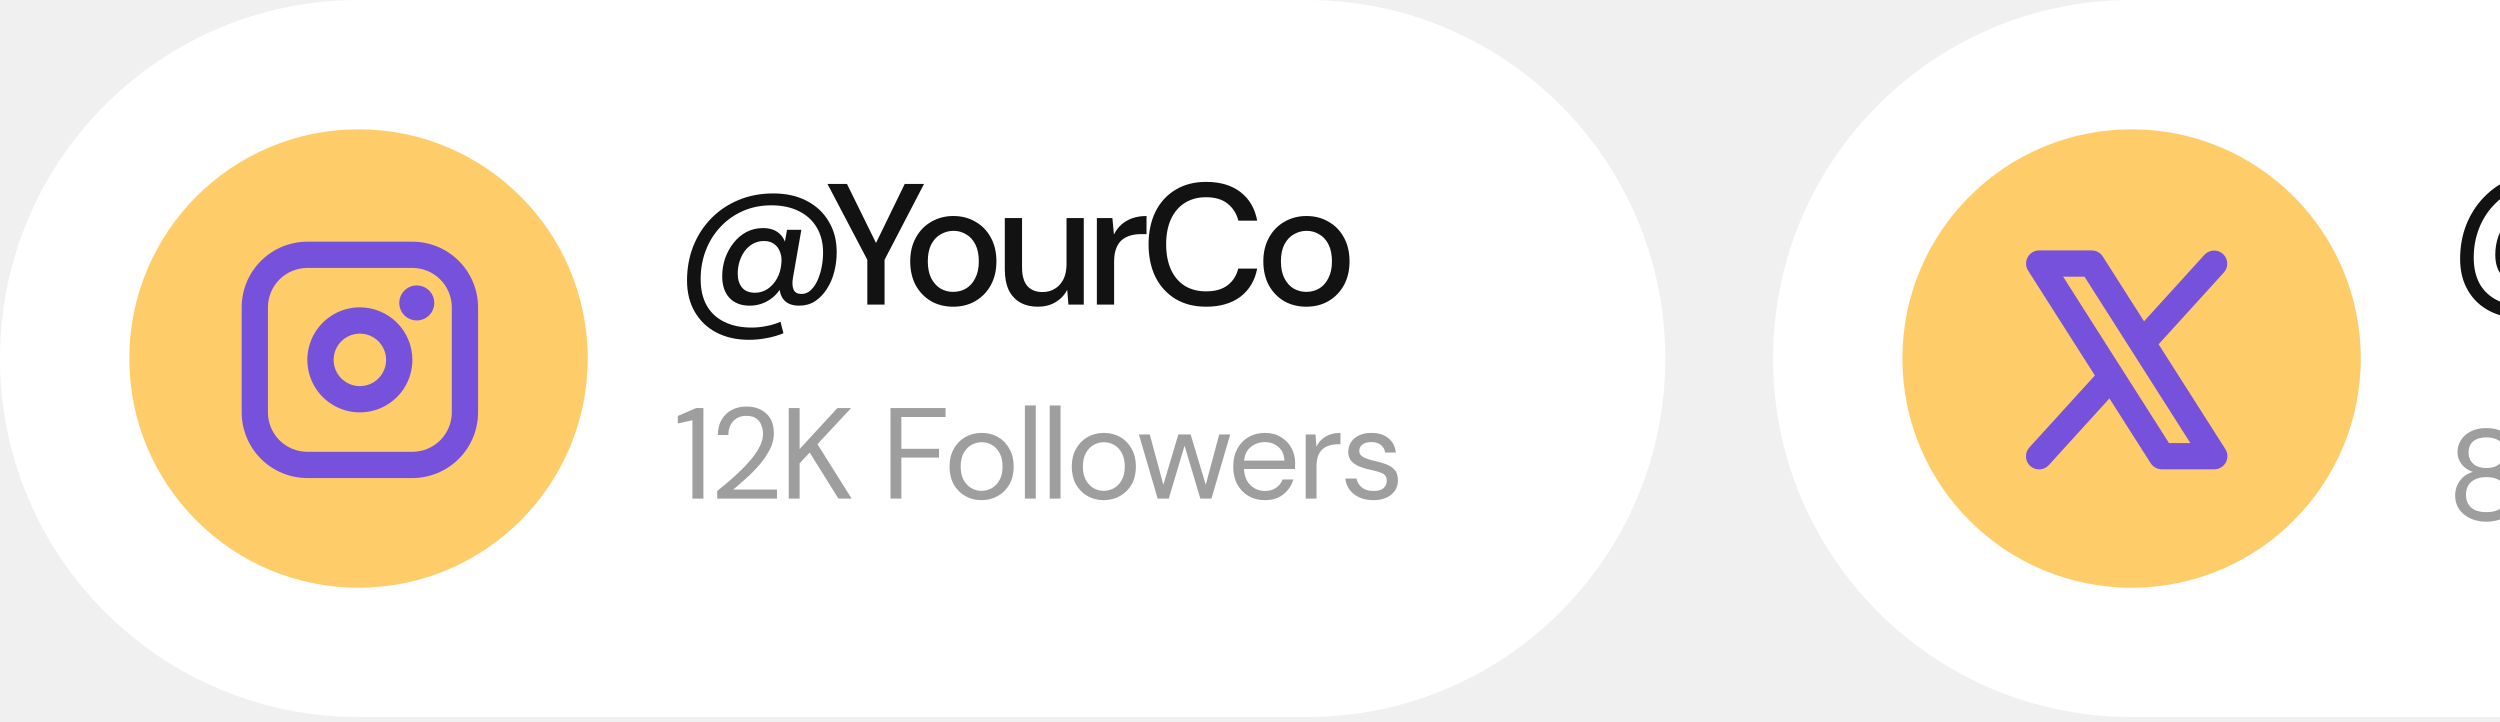
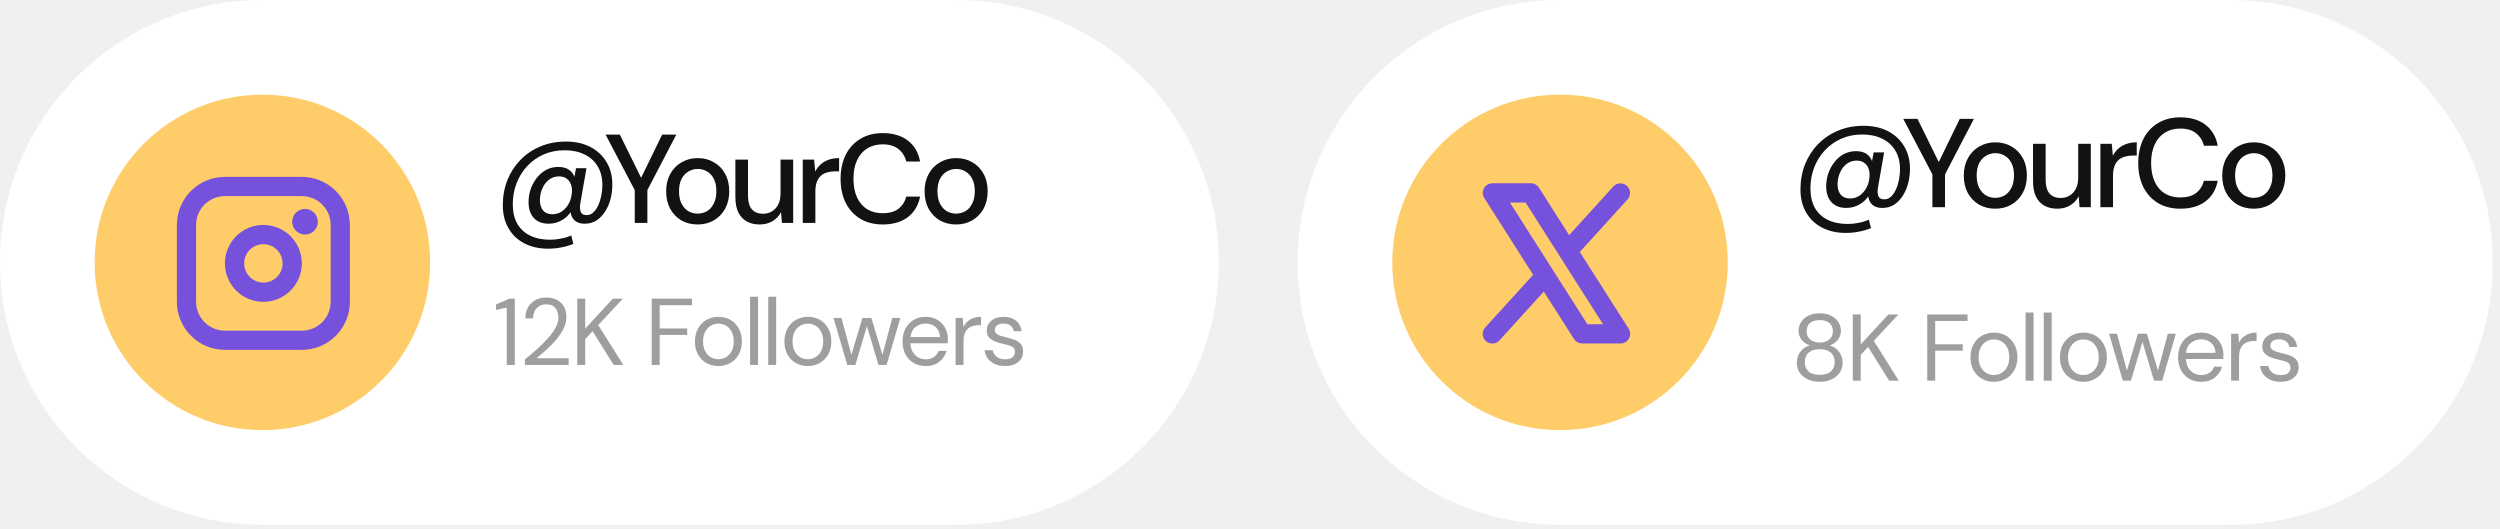
- <svg xmlns="http://www.w3.org/2000/svg" width="232" height="67" viewBox="0 0 232 67" fill="none">
+ <svg xmlns="http://www.w3.org/2000/svg" width="317" height="67" viewBox="0 0 317 67" fill="none">
  <rect width="154.541" height="66.541" rx="33.27" fill="white" />
  <circle cx="33.27" cy="33.27" r="21.27" fill="#FFCC6A" />
  <path d="M33.395 28.52C32.431 28.52 31.489 28.806 30.687 29.342C29.885 29.878 29.261 30.639 28.892 31.53C28.523 32.42 28.426 33.401 28.614 34.346C28.802 35.292 29.267 36.161 29.948 36.843C30.63 37.524 31.499 37.989 32.444 38.177C33.39 38.365 34.37 38.268 35.261 37.899C36.152 37.53 36.913 36.905 37.449 36.104C37.985 35.302 38.27 34.359 38.27 33.395C38.269 32.103 37.755 30.864 36.841 29.95C35.927 29.036 34.688 28.522 33.395 28.52ZM33.395 35.833C32.913 35.833 32.442 35.69 32.041 35.422C31.64 35.154 31.328 34.773 31.144 34.328C30.959 33.883 30.911 33.393 31.005 32.92C31.099 32.447 31.331 32.013 31.672 31.672C32.013 31.331 32.447 31.099 32.92 31.005C33.393 30.911 33.883 30.959 34.328 31.143C34.774 31.328 35.154 31.64 35.422 32.041C35.69 32.442 35.833 32.913 35.833 33.395C35.833 34.042 35.576 34.662 35.119 35.119C34.662 35.576 34.042 35.833 33.395 35.833ZM38.27 22.427H28.52C26.905 22.428 25.356 23.071 24.214 24.213C23.071 25.356 22.429 26.905 22.427 28.52V38.27C22.429 39.886 23.071 41.435 24.214 42.577C25.356 43.72 26.905 44.362 28.52 44.364H38.27C39.886 44.362 41.435 43.72 42.577 42.577C43.72 41.435 44.362 39.886 44.364 38.27V28.52C44.362 26.905 43.72 25.356 42.577 24.213C41.435 23.071 39.886 22.428 38.27 22.427ZM41.927 38.27C41.927 39.24 41.541 40.17 40.856 40.856C40.17 41.541 39.24 41.927 38.27 41.927H28.52C27.551 41.927 26.621 41.541 25.935 40.856C25.25 40.17 24.864 39.24 24.864 38.27V28.52C24.864 27.551 25.25 26.621 25.935 25.935C26.621 25.249 27.551 24.864 28.52 24.864H38.27C39.24 24.864 40.17 25.249 40.856 25.935C41.541 26.621 41.927 27.551 41.927 28.52V38.27ZM40.302 28.114C40.302 28.436 40.206 28.75 40.028 29.017C39.849 29.284 39.596 29.492 39.299 29.615C39.002 29.738 38.675 29.771 38.36 29.708C38.044 29.645 37.755 29.49 37.528 29.263C37.3 29.036 37.146 28.746 37.083 28.431C37.02 28.116 37.053 27.789 37.175 27.492C37.298 27.195 37.507 26.942 37.774 26.763C38.041 26.584 38.355 26.489 38.677 26.489C39.108 26.489 39.521 26.66 39.826 26.965C40.131 27.27 40.302 27.683 40.302 28.114Z" fill="#7551DC" />
  <path d="M69.501 31.534C68.36 31.534 67.357 31.31 66.493 30.862C65.629 30.414 64.957 29.774 64.477 28.942C63.997 28.121 63.757 27.15 63.757 26.03C63.757 24.889 63.949 23.828 64.333 22.846C64.728 21.865 65.277 21.012 65.981 20.286C66.696 19.55 67.538 18.98 68.509 18.574C69.49 18.158 70.573 17.95 71.757 17.95C72.952 17.95 73.986 18.18 74.861 18.638C75.746 19.097 76.429 19.737 76.909 20.558C77.4 21.369 77.645 22.313 77.645 23.39C77.645 24.02 77.57 24.628 77.421 25.214C77.272 25.801 77.042 26.334 76.733 26.814C76.434 27.284 76.072 27.662 75.645 27.95C75.218 28.228 74.722 28.366 74.157 28.366C73.485 28.366 72.994 28.164 72.685 27.758C72.386 27.353 72.28 26.825 72.365 26.174L72.413 25.646L72.701 26.238C72.434 26.9 72.013 27.422 71.437 27.806C70.872 28.18 70.248 28.366 69.565 28.366C68.776 28.366 68.152 28.126 67.693 27.646C67.245 27.156 67.021 26.489 67.021 25.646C67.021 25.06 67.112 24.5 67.293 23.966C67.485 23.433 67.746 22.958 68.077 22.542C68.408 22.116 68.802 21.78 69.261 21.534C69.73 21.289 70.248 21.166 70.813 21.166C71.453 21.166 71.96 21.337 72.333 21.678C72.706 22.009 72.93 22.494 73.005 23.134L72.669 23.342L73.037 21.326H74.365L73.581 25.806C73.506 26.244 73.528 26.601 73.645 26.878C73.762 27.145 74.008 27.278 74.381 27.278C74.712 27.278 75 27.161 75.245 26.926C75.49 26.692 75.698 26.388 75.869 26.014C76.04 25.63 76.168 25.214 76.253 24.766C76.338 24.318 76.381 23.881 76.381 23.454C76.381 22.537 76.184 21.753 75.789 21.102C75.405 20.452 74.856 19.95 74.141 19.598C73.426 19.236 72.573 19.054 71.581 19.054C70.621 19.054 69.741 19.23 68.941 19.582C68.141 19.934 67.448 20.425 66.861 21.054C66.274 21.673 65.821 22.398 65.501 23.23C65.181 24.062 65.021 24.953 65.021 25.902C65.021 26.862 65.208 27.678 65.581 28.35C65.965 29.022 66.509 29.529 67.213 29.87C67.928 30.222 68.77 30.398 69.741 30.398C70.21 30.398 70.674 30.35 71.133 30.254C71.602 30.169 72.034 30.036 72.429 29.854L72.701 30.926C72.21 31.129 71.693 31.278 71.149 31.374C70.616 31.481 70.066 31.534 69.501 31.534ZM70.061 27.166C70.477 27.166 70.861 27.054 71.213 26.83C71.565 26.596 71.858 26.276 72.093 25.87C72.328 25.454 72.466 24.98 72.509 24.446C72.552 24.062 72.514 23.716 72.397 23.406C72.29 23.086 72.109 22.836 71.853 22.654C71.608 22.462 71.288 22.366 70.893 22.366C70.52 22.366 70.178 22.452 69.869 22.622C69.57 22.793 69.314 23.022 69.101 23.31C68.898 23.598 68.738 23.924 68.621 24.286C68.514 24.649 68.461 25.017 68.461 25.39C68.461 25.924 68.594 26.356 68.861 26.686C69.128 27.006 69.528 27.166 70.061 27.166ZM80.487 28.27V24.11L76.791 17.07H78.599L81.511 22.99H81.079L83.959 17.07H85.751L82.087 24.11V28.27H80.487ZM88.451 28.462C87.694 28.462 87.011 28.292 86.403 27.95C85.806 27.598 85.332 27.108 84.98 26.478C84.638 25.838 84.468 25.097 84.468 24.254C84.468 23.412 84.644 22.676 84.996 22.046C85.347 21.406 85.828 20.916 86.436 20.574C87.043 20.222 87.721 20.046 88.468 20.046C89.236 20.046 89.918 20.222 90.516 20.574C91.124 20.916 91.598 21.401 91.939 22.03C92.291 22.66 92.468 23.401 92.468 24.254C92.468 25.097 92.291 25.838 91.939 26.478C91.588 27.108 91.108 27.598 90.499 27.95C89.902 28.292 89.219 28.462 88.451 28.462ZM88.451 27.086C88.889 27.086 89.284 26.985 89.635 26.782C89.998 26.569 90.286 26.249 90.499 25.822C90.724 25.396 90.835 24.873 90.835 24.254C90.835 23.625 90.729 23.102 90.516 22.686C90.302 22.26 90.014 21.945 89.651 21.742C89.299 21.529 88.91 21.422 88.484 21.422C88.067 21.422 87.673 21.529 87.299 21.742C86.937 21.945 86.644 22.26 86.419 22.686C86.206 23.102 86.1 23.625 86.1 24.254C86.1 24.873 86.206 25.396 86.419 25.822C86.644 26.249 86.931 26.569 87.284 26.782C87.646 26.985 88.035 27.086 88.451 27.086ZM96.318 28.462C95.689 28.462 95.145 28.334 94.686 28.078C94.227 27.822 93.87 27.438 93.614 26.926C93.369 26.404 93.246 25.753 93.246 24.974V20.238H94.846V24.814C94.846 25.572 95.006 26.142 95.326 26.526C95.657 26.91 96.131 27.102 96.75 27.102C97.177 27.102 97.555 27.001 97.886 26.798C98.227 26.596 98.494 26.302 98.686 25.918C98.878 25.534 98.974 25.065 98.974 24.51V20.238H100.574V28.27H99.15L99.038 26.894C98.793 27.374 98.43 27.758 97.95 28.046C97.481 28.324 96.937 28.462 96.318 28.462ZM101.789 28.27V20.238H103.229L103.373 21.758C103.554 21.396 103.784 21.092 104.061 20.846C104.349 20.59 104.685 20.393 105.069 20.254C105.464 20.116 105.906 20.046 106.397 20.046V21.726H105.869C105.528 21.726 105.208 21.769 104.909 21.854C104.61 21.94 104.344 22.078 104.109 22.27C103.885 22.462 103.709 22.724 103.581 23.054C103.453 23.385 103.389 23.796 103.389 24.286V28.27H101.789ZM111.931 28.462C110.832 28.462 109.883 28.222 109.083 27.742C108.283 27.252 107.664 26.574 107.227 25.71C106.8 24.836 106.587 23.822 106.587 22.67C106.587 21.529 106.8 20.521 107.227 19.646C107.664 18.772 108.283 18.094 109.083 17.614C109.883 17.124 110.832 16.878 111.931 16.878C113.232 16.878 114.293 17.193 115.115 17.822C115.936 18.452 116.453 19.337 116.667 20.478H114.923C114.752 19.817 114.416 19.289 113.915 18.894C113.424 18.5 112.757 18.302 111.915 18.302C111.168 18.302 110.512 18.478 109.947 18.83C109.392 19.182 108.965 19.684 108.667 20.334C108.368 20.985 108.219 21.764 108.219 22.67C108.219 23.577 108.368 24.361 108.667 25.022C108.965 25.673 109.392 26.174 109.947 26.526C110.512 26.868 111.168 27.038 111.915 27.038C112.757 27.038 113.424 26.852 113.915 26.478C114.416 26.094 114.747 25.577 114.907 24.926H116.667C116.453 26.036 115.936 26.905 115.115 27.534C114.293 28.153 113.232 28.462 111.931 28.462ZM121.221 28.462C120.464 28.462 119.781 28.292 119.173 27.95C118.576 27.598 118.101 27.108 117.749 26.478C117.408 25.838 117.237 25.097 117.237 24.254C117.237 23.412 117.413 22.676 117.765 22.046C118.117 21.406 118.597 20.916 119.205 20.574C119.813 20.222 120.49 20.046 121.237 20.046C122.005 20.046 122.688 20.222 123.285 20.574C123.893 20.916 124.368 21.401 124.709 22.03C125.061 22.66 125.237 23.401 125.237 24.254C125.237 25.097 125.061 25.838 124.709 26.478C124.357 27.108 123.877 27.598 123.269 27.95C122.672 28.292 121.989 28.462 121.221 28.462ZM121.221 27.086C121.658 27.086 122.053 26.985 122.405 26.782C122.768 26.569 123.056 26.249 123.269 25.822C123.493 25.396 123.605 24.873 123.605 24.254C123.605 23.625 123.498 23.102 123.285 22.686C123.072 22.26 122.784 21.945 122.421 21.742C122.069 21.529 121.68 21.422 121.253 21.422C120.837 21.422 120.442 21.529 120.069 21.742C119.706 21.945 119.413 22.26 119.189 22.686C118.976 23.102 118.869 23.625 118.869 24.254C118.869 24.873 118.976 25.396 119.189 25.822C119.413 26.249 119.701 26.569 120.053 26.782C120.416 26.985 120.805 27.086 121.221 27.086Z" fill="#121212" />
  <path d="M64.257 46.27V38.998L62.901 39.298V38.602L64.593 37.87H65.277V46.27H64.257ZM66.558 46.27V45.562C67.126 45.114 67.662 44.662 68.166 44.206C68.678 43.742 69.13 43.286 69.522 42.838C69.922 42.39 70.234 41.95 70.458 41.518C70.69 41.086 70.806 40.67 70.806 40.27C70.806 39.974 70.754 39.698 70.65 39.442C70.554 39.186 70.394 38.982 70.17 38.83C69.946 38.67 69.642 38.59 69.258 38.59C68.89 38.59 68.582 38.674 68.334 38.842C68.086 39.002 67.898 39.218 67.77 39.49C67.65 39.762 67.59 40.054 67.59 40.366H66.618C66.618 39.814 66.734 39.342 66.966 38.95C67.198 38.55 67.514 38.246 67.914 38.038C68.314 37.83 68.766 37.726 69.27 37.726C70.014 37.726 70.622 37.938 71.094 38.362C71.574 38.778 71.814 39.402 71.814 40.234C71.814 40.73 71.69 41.222 71.442 41.71C71.194 42.19 70.878 42.658 70.494 43.114C70.11 43.562 69.698 43.982 69.258 44.374C68.826 44.766 68.422 45.118 68.046 45.43H72.102V46.27H66.558ZM73.197 46.27V37.87H74.205V41.674L77.709 37.87H78.981L75.861 41.218L79.029 46.27H77.805L75.141 41.998L74.205 42.994V46.27H73.197ZM82.638 46.27V37.87H87.749V38.698H83.645V41.65H87.138V42.466H83.645V46.27H82.638ZM91.082 46.414C90.522 46.414 90.018 46.286 89.57 46.03C89.122 45.774 88.766 45.414 88.502 44.95C88.246 44.478 88.118 43.926 88.118 43.294C88.118 42.662 88.25 42.114 88.514 41.65C88.778 41.178 89.134 40.814 89.582 40.558C90.038 40.302 90.546 40.174 91.106 40.174C91.666 40.174 92.17 40.302 92.618 40.558C93.066 40.814 93.418 41.178 93.674 41.65C93.938 42.114 94.07 42.662 94.07 43.294C94.07 43.926 93.938 44.478 93.674 44.95C93.41 45.414 93.05 45.774 92.594 46.03C92.146 46.286 91.642 46.414 91.082 46.414ZM91.082 45.55C91.426 45.55 91.746 45.466 92.042 45.298C92.338 45.13 92.578 44.878 92.762 44.542C92.946 44.206 93.038 43.79 93.038 43.294C93.038 42.798 92.946 42.382 92.762 42.046C92.586 41.71 92.35 41.458 92.054 41.29C91.758 41.122 91.442 41.038 91.106 41.038C90.762 41.038 90.442 41.122 90.146 41.29C89.85 41.458 89.61 41.71 89.426 42.046C89.242 42.382 89.15 42.798 89.15 43.294C89.15 43.79 89.242 44.206 89.426 44.542C89.61 44.878 89.846 45.13 90.134 45.298C90.43 45.466 90.746 45.55 91.082 45.55ZM95.111 46.27V37.63H96.119V46.27H95.111ZM97.412 46.27V37.63H98.419V46.27H97.412ZM102.424 46.414C101.864 46.414 101.36 46.286 100.912 46.03C100.464 45.774 100.108 45.414 99.844 44.95C99.588 44.478 99.46 43.926 99.46 43.294C99.46 42.662 99.592 42.114 99.856 41.65C100.12 41.178 100.476 40.814 100.924 40.558C101.38 40.302 101.888 40.174 102.448 40.174C103.008 40.174 103.512 40.302 103.96 40.558C104.408 40.814 104.76 41.178 105.016 41.65C105.28 42.114 105.412 42.662 105.412 43.294C105.412 43.926 105.28 44.478 105.016 44.95C104.752 45.414 104.392 45.774 103.936 46.03C103.488 46.286 102.984 46.414 102.424 46.414ZM102.424 45.55C102.768 45.55 103.088 45.466 103.384 45.298C103.68 45.13 103.92 44.878 104.104 44.542C104.288 44.206 104.38 43.79 104.38 43.294C104.38 42.798 104.288 42.382 104.104 42.046C103.928 41.71 103.692 41.458 103.396 41.29C103.1 41.122 102.784 41.038 102.448 41.038C102.104 41.038 101.784 41.122 101.488 41.29C101.192 41.458 100.952 41.71 100.768 42.046C100.584 42.382 100.492 42.798 100.492 43.294C100.492 43.79 100.584 44.206 100.768 44.542C100.952 44.878 101.188 45.13 101.476 45.298C101.772 45.466 102.088 45.55 102.424 45.55ZM107.431 46.27L105.691 40.318H106.699L107.959 44.986L109.351 40.318H110.491L111.895 44.986L113.143 40.318H114.163L112.423 46.27H111.391L109.927 41.362L108.463 46.27H107.431ZM117.371 46.414C116.803 46.414 116.299 46.286 115.859 46.03C115.419 45.766 115.071 45.402 114.815 44.938C114.567 44.474 114.443 43.926 114.443 43.294C114.443 42.67 114.567 42.126 114.815 41.662C115.063 41.19 115.407 40.826 115.847 40.57C116.295 40.306 116.811 40.174 117.395 40.174C117.971 40.174 118.467 40.306 118.883 40.57C119.307 40.826 119.631 41.166 119.855 41.59C120.079 42.014 120.191 42.47 120.191 42.958C120.191 43.046 120.187 43.134 120.179 43.222C120.179 43.31 120.179 43.41 120.179 43.522H115.439C115.463 43.978 115.567 44.358 115.751 44.662C115.943 44.958 116.179 45.182 116.459 45.334C116.747 45.486 117.051 45.562 117.371 45.562C117.787 45.562 118.135 45.466 118.415 45.274C118.695 45.082 118.899 44.822 119.027 44.494H120.023C119.863 45.046 119.555 45.506 119.099 45.874C118.651 46.234 118.075 46.414 117.371 46.414ZM117.371 41.026C116.891 41.026 116.463 41.174 116.087 41.47C115.719 41.758 115.507 42.182 115.451 42.742H119.195C119.171 42.206 118.987 41.786 118.643 41.482C118.299 41.178 117.875 41.026 117.371 41.026ZM121.167 46.27V40.318H122.079L122.163 41.458C122.347 41.066 122.627 40.754 123.003 40.522C123.379 40.29 123.843 40.174 124.395 40.174V41.23H124.119C123.767 41.23 123.443 41.294 123.147 41.422C122.851 41.542 122.615 41.75 122.439 42.046C122.263 42.342 122.175 42.75 122.175 43.27V46.27H121.167ZM127.446 46.414C126.734 46.414 126.142 46.234 125.67 45.874C125.198 45.514 124.922 45.026 124.842 44.41H125.874C125.938 44.722 126.102 44.994 126.366 45.226C126.638 45.45 127.002 45.562 127.458 45.562C127.882 45.562 128.194 45.474 128.394 45.298C128.594 45.114 128.694 44.898 128.694 44.65C128.694 44.29 128.562 44.05 128.298 43.93C128.042 43.81 127.678 43.702 127.206 43.606C126.886 43.542 126.566 43.45 126.246 43.33C125.926 43.21 125.658 43.042 125.442 42.826C125.226 42.602 125.118 42.31 125.118 41.95C125.118 41.43 125.31 41.006 125.694 40.678C126.086 40.342 126.614 40.174 127.278 40.174C127.91 40.174 128.426 40.334 128.826 40.654C129.234 40.966 129.47 41.414 129.534 41.998H128.538C128.498 41.694 128.366 41.458 128.142 41.29C127.926 41.114 127.634 41.026 127.266 41.026C126.906 41.026 126.626 41.102 126.426 41.254C126.234 41.406 126.138 41.606 126.138 41.854C126.138 42.094 126.262 42.282 126.51 42.418C126.766 42.554 127.11 42.67 127.542 42.766C127.91 42.846 128.258 42.946 128.586 43.066C128.922 43.178 129.194 43.35 129.402 43.582C129.618 43.806 129.726 44.134 129.726 44.566C129.734 45.102 129.53 45.546 129.114 45.898C128.706 46.242 128.15 46.414 127.446 46.414Z" fill="#9E9E9E" />
  <rect x="164.541" width="151.541" height="66.541" rx="33.27" fill="white" />
  <circle cx="197.811" cy="33.27" r="21.27" fill="#FFCC6A" />
  <path d="M206.514 41.679L200.319 31.949L206.384 25.277C206.597 25.038 206.707 24.723 206.689 24.403C206.672 24.083 206.53 23.782 206.292 23.567C206.055 23.351 205.742 23.238 205.422 23.251C205.101 23.264 204.799 23.404 204.58 23.638L198.967 29.817L195.139 23.804C195.029 23.631 194.877 23.488 194.698 23.39C194.518 23.291 194.316 23.239 194.111 23.239H189.236C189.018 23.239 188.804 23.298 188.616 23.409C188.428 23.52 188.274 23.68 188.169 23.872C188.063 24.063 188.012 24.279 188.019 24.497C188.026 24.715 188.091 24.928 188.209 25.112L194.404 34.842L188.335 41.513C188.225 41.631 188.139 41.77 188.083 41.921C188.027 42.072 188.002 42.233 188.009 42.395C188.016 42.556 188.054 42.714 188.123 42.86C188.191 43.006 188.288 43.137 188.407 43.246C188.526 43.354 188.666 43.438 188.818 43.492C188.97 43.546 189.131 43.569 189.292 43.561C189.453 43.552 189.611 43.511 189.756 43.441C189.901 43.371 190.031 43.273 190.138 43.152L195.756 36.973L199.584 42.987C199.694 43.16 199.845 43.302 200.025 43.401C200.205 43.5 200.406 43.551 200.611 43.552H205.486C205.705 43.551 205.919 43.493 206.107 43.382C206.295 43.27 206.449 43.111 206.554 42.919C206.659 42.728 206.711 42.512 206.704 42.294C206.697 42.075 206.631 41.863 206.514 41.679ZM201.281 41.114L191.457 25.677H193.442L203.266 41.114H201.281Z" fill="#7551DC" />
  <path d="M234.042 29.534C232.901 29.534 231.898 29.31 231.034 28.862C230.17 28.414 229.498 27.774 229.018 26.942C228.538 26.121 228.298 25.15 228.298 24.03C228.298 22.889 228.49 21.828 228.874 20.846C229.269 19.865 229.818 19.012 230.522 18.286C231.237 17.55 232.079 16.98 233.05 16.574C234.031 16.158 235.114 15.95 236.298 15.95C237.493 15.95 238.527 16.18 239.402 16.638C240.287 17.097 240.97 17.737 241.45 18.558C241.941 19.369 242.186 20.313 242.186 21.39C242.186 22.02 242.111 22.628 241.962 23.214C241.813 23.801 241.583 24.334 241.274 24.814C240.975 25.284 240.613 25.662 240.186 25.95C239.759 26.228 239.263 26.366 238.698 26.366C238.026 26.366 237.535 26.164 237.226 25.758C236.927 25.353 236.821 24.825 236.906 24.174L236.954 23.646L237.242 24.238C236.975 24.9 236.554 25.422 235.978 25.806C235.413 26.18 234.789 26.366 234.106 26.366C233.317 26.366 232.693 26.126 232.234 25.646C231.786 25.156 231.562 24.489 231.562 23.646C231.562 23.06 231.653 22.5 231.834 21.966C232.026 21.433 232.287 20.958 232.618 20.542C232.949 20.116 233.343 19.78 233.802 19.534C234.271 19.289 234.789 19.166 235.354 19.166C235.994 19.166 236.501 19.337 236.874 19.678C237.247 20.009 237.471 20.494 237.546 21.134L237.21 21.342L237.578 19.326H238.906L238.122 23.806C238.047 24.244 238.069 24.601 238.186 24.878C238.303 25.145 238.549 25.278 238.922 25.278C239.253 25.278 239.541 25.161 239.786 24.926C240.031 24.692 240.239 24.388 240.41 24.014C240.581 23.63 240.709 23.214 240.794 22.766C240.879 22.318 240.922 21.881 240.922 21.454C240.922 20.537 240.725 19.753 240.33 19.102C239.946 18.452 239.397 17.95 238.682 17.598C237.967 17.236 237.114 17.054 236.122 17.054C235.162 17.054 234.282 17.23 233.482 17.582C232.682 17.934 231.989 18.425 231.402 19.054C230.815 19.673 230.362 20.398 230.042 21.23C229.722 22.062 229.562 22.953 229.562 23.902C229.562 24.862 229.749 25.678 230.122 26.35C230.506 27.022 231.05 27.529 231.754 27.87C232.469 28.222 233.311 28.398 234.282 28.398C234.751 28.398 235.215 28.35 235.674 28.254C236.143 28.169 236.575 28.036 236.97 27.854L237.242 28.926C236.751 29.129 236.234 29.278 235.69 29.374C235.157 29.481 234.607 29.534 234.042 29.534ZM234.602 25.166C235.018 25.166 235.402 25.054 235.754 24.83C236.106 24.596 236.399 24.276 236.634 23.87C236.869 23.454 237.007 22.98 237.05 22.446C237.093 22.062 237.055 21.716 236.938 21.406C236.831 21.086 236.65 20.836 236.394 20.654C236.149 20.462 235.829 20.366 235.434 20.366C235.061 20.366 234.719 20.452 234.41 20.622C234.111 20.793 233.855 21.022 233.642 21.31C233.439 21.598 233.279 21.924 233.162 22.286C233.055 22.649 233.002 23.017 233.002 23.39C233.002 23.924 233.135 24.356 233.402 24.686C233.669 25.006 234.069 25.166 234.602 25.166ZM245.028 26.27V22.11L241.332 15.07H243.14L246.052 20.99H245.62L248.5 15.07H250.292L246.628 22.11V26.27H245.028ZM252.993 26.462C252.235 26.462 251.553 26.292 250.945 25.95C250.347 25.598 249.873 25.108 249.521 24.478C249.179 23.838 249.009 23.097 249.009 22.254C249.009 21.412 249.185 20.676 249.537 20.046C249.889 19.406 250.369 18.916 250.977 18.574C251.585 18.222 252.262 18.046 253.009 18.046C253.777 18.046 254.459 18.222 255.057 18.574C255.665 18.916 256.139 19.401 256.481 20.03C256.833 20.66 257.009 21.401 257.009 22.254C257.009 23.097 256.833 23.838 256.481 24.478C256.129 25.108 255.649 25.598 255.041 25.95C254.443 26.292 253.761 26.462 252.993 26.462ZM252.993 25.086C253.43 25.086 253.825 24.985 254.177 24.782C254.539 24.569 254.827 24.249 255.041 23.822C255.265 23.396 255.377 22.873 255.377 22.254C255.377 21.625 255.27 21.102 255.057 20.686C254.843 20.26 254.555 19.945 254.193 19.742C253.841 19.529 253.451 19.422 253.025 19.422C252.609 19.422 252.214 19.529 251.841 19.742C251.478 19.945 251.185 20.26 250.961 20.686C250.747 21.102 250.641 21.625 250.641 22.254C250.641 22.873 250.747 23.396 250.961 23.822C251.185 24.249 251.473 24.569 251.825 24.782C252.187 24.985 252.577 25.086 252.993 25.086ZM260.859 26.462C260.23 26.462 259.686 26.334 259.227 26.078C258.768 25.822 258.411 25.438 258.155 24.926C257.91 24.404 257.787 23.753 257.787 22.974V18.238H259.387V22.814C259.387 23.572 259.547 24.142 259.867 24.526C260.198 24.91 260.672 25.102 261.291 25.102C261.718 25.102 262.096 25.001 262.427 24.798C262.768 24.596 263.035 24.302 263.227 23.918C263.419 23.534 263.515 23.065 263.515 22.51V18.238H265.115V26.27H263.691L263.579 24.894C263.334 25.374 262.971 25.758 262.491 26.046C262.022 26.324 261.478 26.462 260.859 26.462ZM266.33 26.27V18.238H267.77L267.914 19.758C268.095 19.396 268.325 19.092 268.602 18.846C268.89 18.59 269.226 18.393 269.61 18.254C270.005 18.116 270.447 18.046 270.938 18.046V19.726H270.41C270.069 19.726 269.749 19.769 269.45 19.854C269.151 19.94 268.885 20.078 268.65 20.27C268.426 20.462 268.25 20.724 268.122 21.054C267.994 21.385 267.93 21.796 267.93 22.286V26.27H266.33ZM276.472 26.462C275.373 26.462 274.424 26.222 273.624 25.742C272.824 25.252 272.205 24.574 271.768 23.71C271.341 22.836 271.128 21.822 271.128 20.67C271.128 19.529 271.341 18.521 271.768 17.646C272.205 16.772 272.824 16.094 273.624 15.614C274.424 15.124 275.373 14.878 276.472 14.878C277.773 14.878 278.834 15.193 279.656 15.822C280.477 16.452 280.994 17.337 281.208 18.478H279.464C279.293 17.817 278.957 17.289 278.456 16.894C277.965 16.5 277.298 16.302 276.456 16.302C275.709 16.302 275.053 16.478 274.488 16.83C273.933 17.182 273.506 17.684 273.208 18.334C272.909 18.985 272.76 19.764 272.76 20.67C272.76 21.577 272.909 22.361 273.208 23.022C273.506 23.673 273.933 24.174 274.488 24.526C275.053 24.868 275.709 25.038 276.456 25.038C277.298 25.038 277.965 24.852 278.456 24.478C278.957 24.094 279.288 23.577 279.448 22.926H281.208C280.994 24.036 280.477 24.905 279.656 25.534C278.834 26.153 277.773 26.462 276.472 26.462ZM285.762 26.462C285.005 26.462 284.322 26.292 283.714 25.95C283.117 25.598 282.642 25.108 282.29 24.478C281.949 23.838 281.778 23.097 281.778 22.254C281.778 21.412 281.954 20.676 282.306 20.046C282.658 19.406 283.138 18.916 283.746 18.574C284.354 18.222 285.031 18.046 285.778 18.046C286.546 18.046 287.229 18.222 287.826 18.574C288.434 18.916 288.909 19.401 289.25 20.03C289.602 20.66 289.778 21.401 289.778 22.254C289.778 23.097 289.602 23.838 289.25 24.478C288.898 25.108 288.418 25.598 287.81 25.95C287.213 26.292 286.53 26.462 285.762 26.462ZM285.762 25.086C286.199 25.086 286.594 24.985 286.946 24.782C287.309 24.569 287.597 24.249 287.81 23.822C288.034 23.396 288.146 22.873 288.146 22.254C288.146 21.625 288.039 21.102 287.826 20.686C287.613 20.26 287.325 19.945 286.962 19.742C286.61 19.529 286.221 19.422 285.794 19.422C285.378 19.422 284.983 19.529 284.61 19.742C284.247 19.945 283.954 20.26 283.73 20.686C283.517 21.102 283.41 21.625 283.41 22.254C283.41 22.873 283.517 23.396 283.73 23.822C283.954 24.249 284.242 24.569 284.594 24.782C284.957 24.985 285.346 25.086 285.762 25.086Z" fill="#121212" />
  <path d="M230.742 48.414C230.19 48.414 229.694 48.314 229.254 48.114C228.814 47.906 228.466 47.622 228.21 47.262C227.962 46.894 227.838 46.47 227.838 45.99C227.838 45.478 227.986 45.018 228.282 44.61C228.586 44.202 228.986 43.93 229.482 43.794C229.026 43.642 228.674 43.398 228.426 43.062C228.178 42.726 228.054 42.358 228.054 41.958C228.054 41.55 228.162 41.178 228.378 40.842C228.594 40.498 228.902 40.226 229.302 40.026C229.702 39.826 230.182 39.726 230.742 39.726C231.302 39.726 231.782 39.826 232.182 40.026C232.582 40.226 232.89 40.498 233.106 40.842C233.322 41.178 233.43 41.55 233.43 41.958C233.43 42.35 233.306 42.718 233.058 43.062C232.81 43.398 232.458 43.642 232.002 43.794C232.498 43.93 232.894 44.202 233.19 44.61C233.494 45.018 233.646 45.478 233.646 45.99C233.646 46.47 233.518 46.894 233.262 47.262C233.014 47.622 232.67 47.906 232.23 48.114C231.79 48.314 231.294 48.414 230.742 48.414ZM230.742 43.434C231.254 43.434 231.658 43.306 231.954 43.05C232.258 42.786 232.41 42.442 232.41 42.018C232.41 41.546 232.262 41.19 231.966 40.95C231.67 40.71 231.262 40.59 230.742 40.59C230.222 40.59 229.814 40.71 229.518 40.95C229.23 41.19 229.086 41.546 229.086 42.018C229.086 42.442 229.234 42.786 229.53 43.05C229.826 43.306 230.23 43.434 230.742 43.434ZM230.742 47.526C231.374 47.526 231.846 47.382 232.158 47.094C232.478 46.798 232.638 46.41 232.638 45.93C232.638 45.386 232.466 44.974 232.122 44.694C231.778 44.414 231.318 44.274 230.742 44.274C230.166 44.274 229.706 44.414 229.362 44.694C229.018 44.974 228.846 45.386 228.846 45.93C228.846 46.41 229.002 46.798 229.314 47.094C229.634 47.382 230.11 47.526 230.742 47.526ZM234.934 48.27V39.87H235.942V43.674L239.446 39.87H240.718L237.598 43.218L240.766 48.27H239.542L236.878 43.998L235.942 44.994V48.27H234.934ZM244.374 48.27V39.87H249.486V40.698H245.382V43.65H248.874V44.466H245.382V48.27H244.374ZM252.819 48.414C252.259 48.414 251.755 48.286 251.307 48.03C250.859 47.774 250.503 47.414 250.239 46.95C249.983 46.478 249.855 45.926 249.855 45.294C249.855 44.662 249.987 44.114 250.251 43.65C250.515 43.178 250.871 42.814 251.319 42.558C251.775 42.302 252.283 42.174 252.843 42.174C253.403 42.174 253.907 42.302 254.355 42.558C254.803 42.814 255.155 43.178 255.411 43.65C255.675 44.114 255.807 44.662 255.807 45.294C255.807 45.926 255.675 46.478 255.411 46.95C255.147 47.414 254.787 47.774 254.331 48.03C253.883 48.286 253.379 48.414 252.819 48.414ZM252.819 47.55C253.163 47.55 253.483 47.466 253.779 47.298C254.075 47.13 254.315 46.878 254.499 46.542C254.683 46.206 254.775 45.79 254.775 45.294C254.775 44.798 254.683 44.382 254.499 44.046C254.323 43.71 254.087 43.458 253.791 43.29C253.495 43.122 253.179 43.038 252.843 43.038C252.499 43.038 252.179 43.122 251.883 43.29C251.587 43.458 251.347 43.71 251.163 44.046C250.979 44.382 250.887 44.798 250.887 45.294C250.887 45.79 250.979 46.206 251.163 46.542C251.347 46.878 251.583 47.13 251.871 47.298C252.167 47.466 252.483 47.55 252.819 47.55ZM256.848 48.27V39.63H257.856V48.27H256.848ZM259.148 48.27V39.63H260.156V48.27H259.148ZM264.161 48.414C263.601 48.414 263.097 48.286 262.649 48.03C262.201 47.774 261.845 47.414 261.581 46.95C261.325 46.478 261.197 45.926 261.197 45.294C261.197 44.662 261.329 44.114 261.593 43.65C261.857 43.178 262.213 42.814 262.661 42.558C263.117 42.302 263.625 42.174 264.185 42.174C264.745 42.174 265.249 42.302 265.697 42.558C266.145 42.814 266.497 43.178 266.753 43.65C267.017 44.114 267.149 44.662 267.149 45.294C267.149 45.926 267.017 46.478 266.753 46.95C266.489 47.414 266.129 47.774 265.673 48.03C265.225 48.286 264.721 48.414 264.161 48.414ZM264.161 47.55C264.505 47.55 264.825 47.466 265.121 47.298C265.417 47.13 265.657 46.878 265.841 46.542C266.025 46.206 266.117 45.79 266.117 45.294C266.117 44.798 266.025 44.382 265.841 44.046C265.665 43.71 265.429 43.458 265.133 43.29C264.837 43.122 264.521 43.038 264.185 43.038C263.841 43.038 263.521 43.122 263.225 43.29C262.929 43.458 262.689 43.71 262.505 44.046C262.321 44.382 262.229 44.798 262.229 45.294C262.229 45.79 262.321 46.206 262.505 46.542C262.689 46.878 262.925 47.13 263.213 47.298C263.509 47.466 263.825 47.55 264.161 47.55ZM269.168 48.27L267.428 42.318H268.436L269.696 46.986L271.088 42.318H272.228L273.632 46.986L274.88 42.318H275.9L274.16 48.27H273.128L271.664 43.362L270.2 48.27H269.168ZM279.108 48.414C278.54 48.414 278.036 48.286 277.596 48.03C277.156 47.766 276.808 47.402 276.552 46.938C276.304 46.474 276.18 45.926 276.18 45.294C276.18 44.67 276.304 44.126 276.552 43.662C276.8 43.19 277.144 42.826 277.584 42.57C278.032 42.306 278.548 42.174 279.132 42.174C279.708 42.174 280.204 42.306 280.62 42.57C281.044 42.826 281.368 43.166 281.592 43.59C281.816 44.014 281.928 44.47 281.928 44.958C281.928 45.046 281.924 45.134 281.916 45.222C281.916 45.31 281.916 45.41 281.916 45.522H277.176C277.2 45.978 277.304 46.358 277.488 46.662C277.68 46.958 277.916 47.182 278.196 47.334C278.484 47.486 278.788 47.562 279.108 47.562C279.524 47.562 279.872 47.466 280.152 47.274C280.432 47.082 280.636 46.822 280.764 46.494H281.76C281.6 47.046 281.292 47.506 280.836 47.874C280.388 48.234 279.812 48.414 279.108 48.414ZM279.108 43.026C278.628 43.026 278.2 43.174 277.824 43.47C277.456 43.758 277.244 44.182 277.188 44.742H280.932C280.908 44.206 280.724 43.786 280.38 43.482C280.036 43.178 279.612 43.026 279.108 43.026ZM282.904 48.27V42.318H283.816L283.9 43.458C284.084 43.066 284.364 42.754 284.74 42.522C285.116 42.29 285.58 42.174 286.132 42.174V43.23H285.856C285.504 43.23 285.18 43.294 284.884 43.422C284.588 43.542 284.352 43.75 284.176 44.046C284 44.342 283.912 44.75 283.912 45.27V48.27H282.904ZM289.183 48.414C288.471 48.414 287.879 48.234 287.407 47.874C286.935 47.514 286.659 47.026 286.579 46.41H287.611C287.675 46.722 287.839 46.994 288.103 47.226C288.375 47.45 288.739 47.562 289.195 47.562C289.619 47.562 289.931 47.474 290.131 47.298C290.331 47.114 290.431 46.898 290.431 46.65C290.431 46.29 290.299 46.05 290.035 45.93C289.779 45.81 289.415 45.702 288.943 45.606C288.623 45.542 288.303 45.45 287.983 45.33C287.663 45.21 287.395 45.042 287.179 44.826C286.963 44.602 286.855 44.31 286.855 43.95C286.855 43.43 287.047 43.006 287.431 42.678C287.823 42.342 288.351 42.174 289.015 42.174C289.647 42.174 290.163 42.334 290.563 42.654C290.971 42.966 291.207 43.414 291.271 43.998H290.275C290.235 43.694 290.103 43.458 289.879 43.29C289.663 43.114 289.371 43.026 289.003 43.026C288.643 43.026 288.363 43.102 288.163 43.254C287.971 43.406 287.875 43.606 287.875 43.854C287.875 44.094 287.999 44.282 288.247 44.418C288.503 44.554 288.847 44.67 289.279 44.766C289.647 44.846 289.995 44.946 290.323 45.066C290.659 45.178 290.931 45.35 291.139 45.582C291.355 45.806 291.463 46.134 291.463 46.566C291.471 47.102 291.267 47.546 290.851 47.898C290.443 48.242 289.887 48.414 289.183 48.414Z" fill="#9E9E9E" />
</svg>
